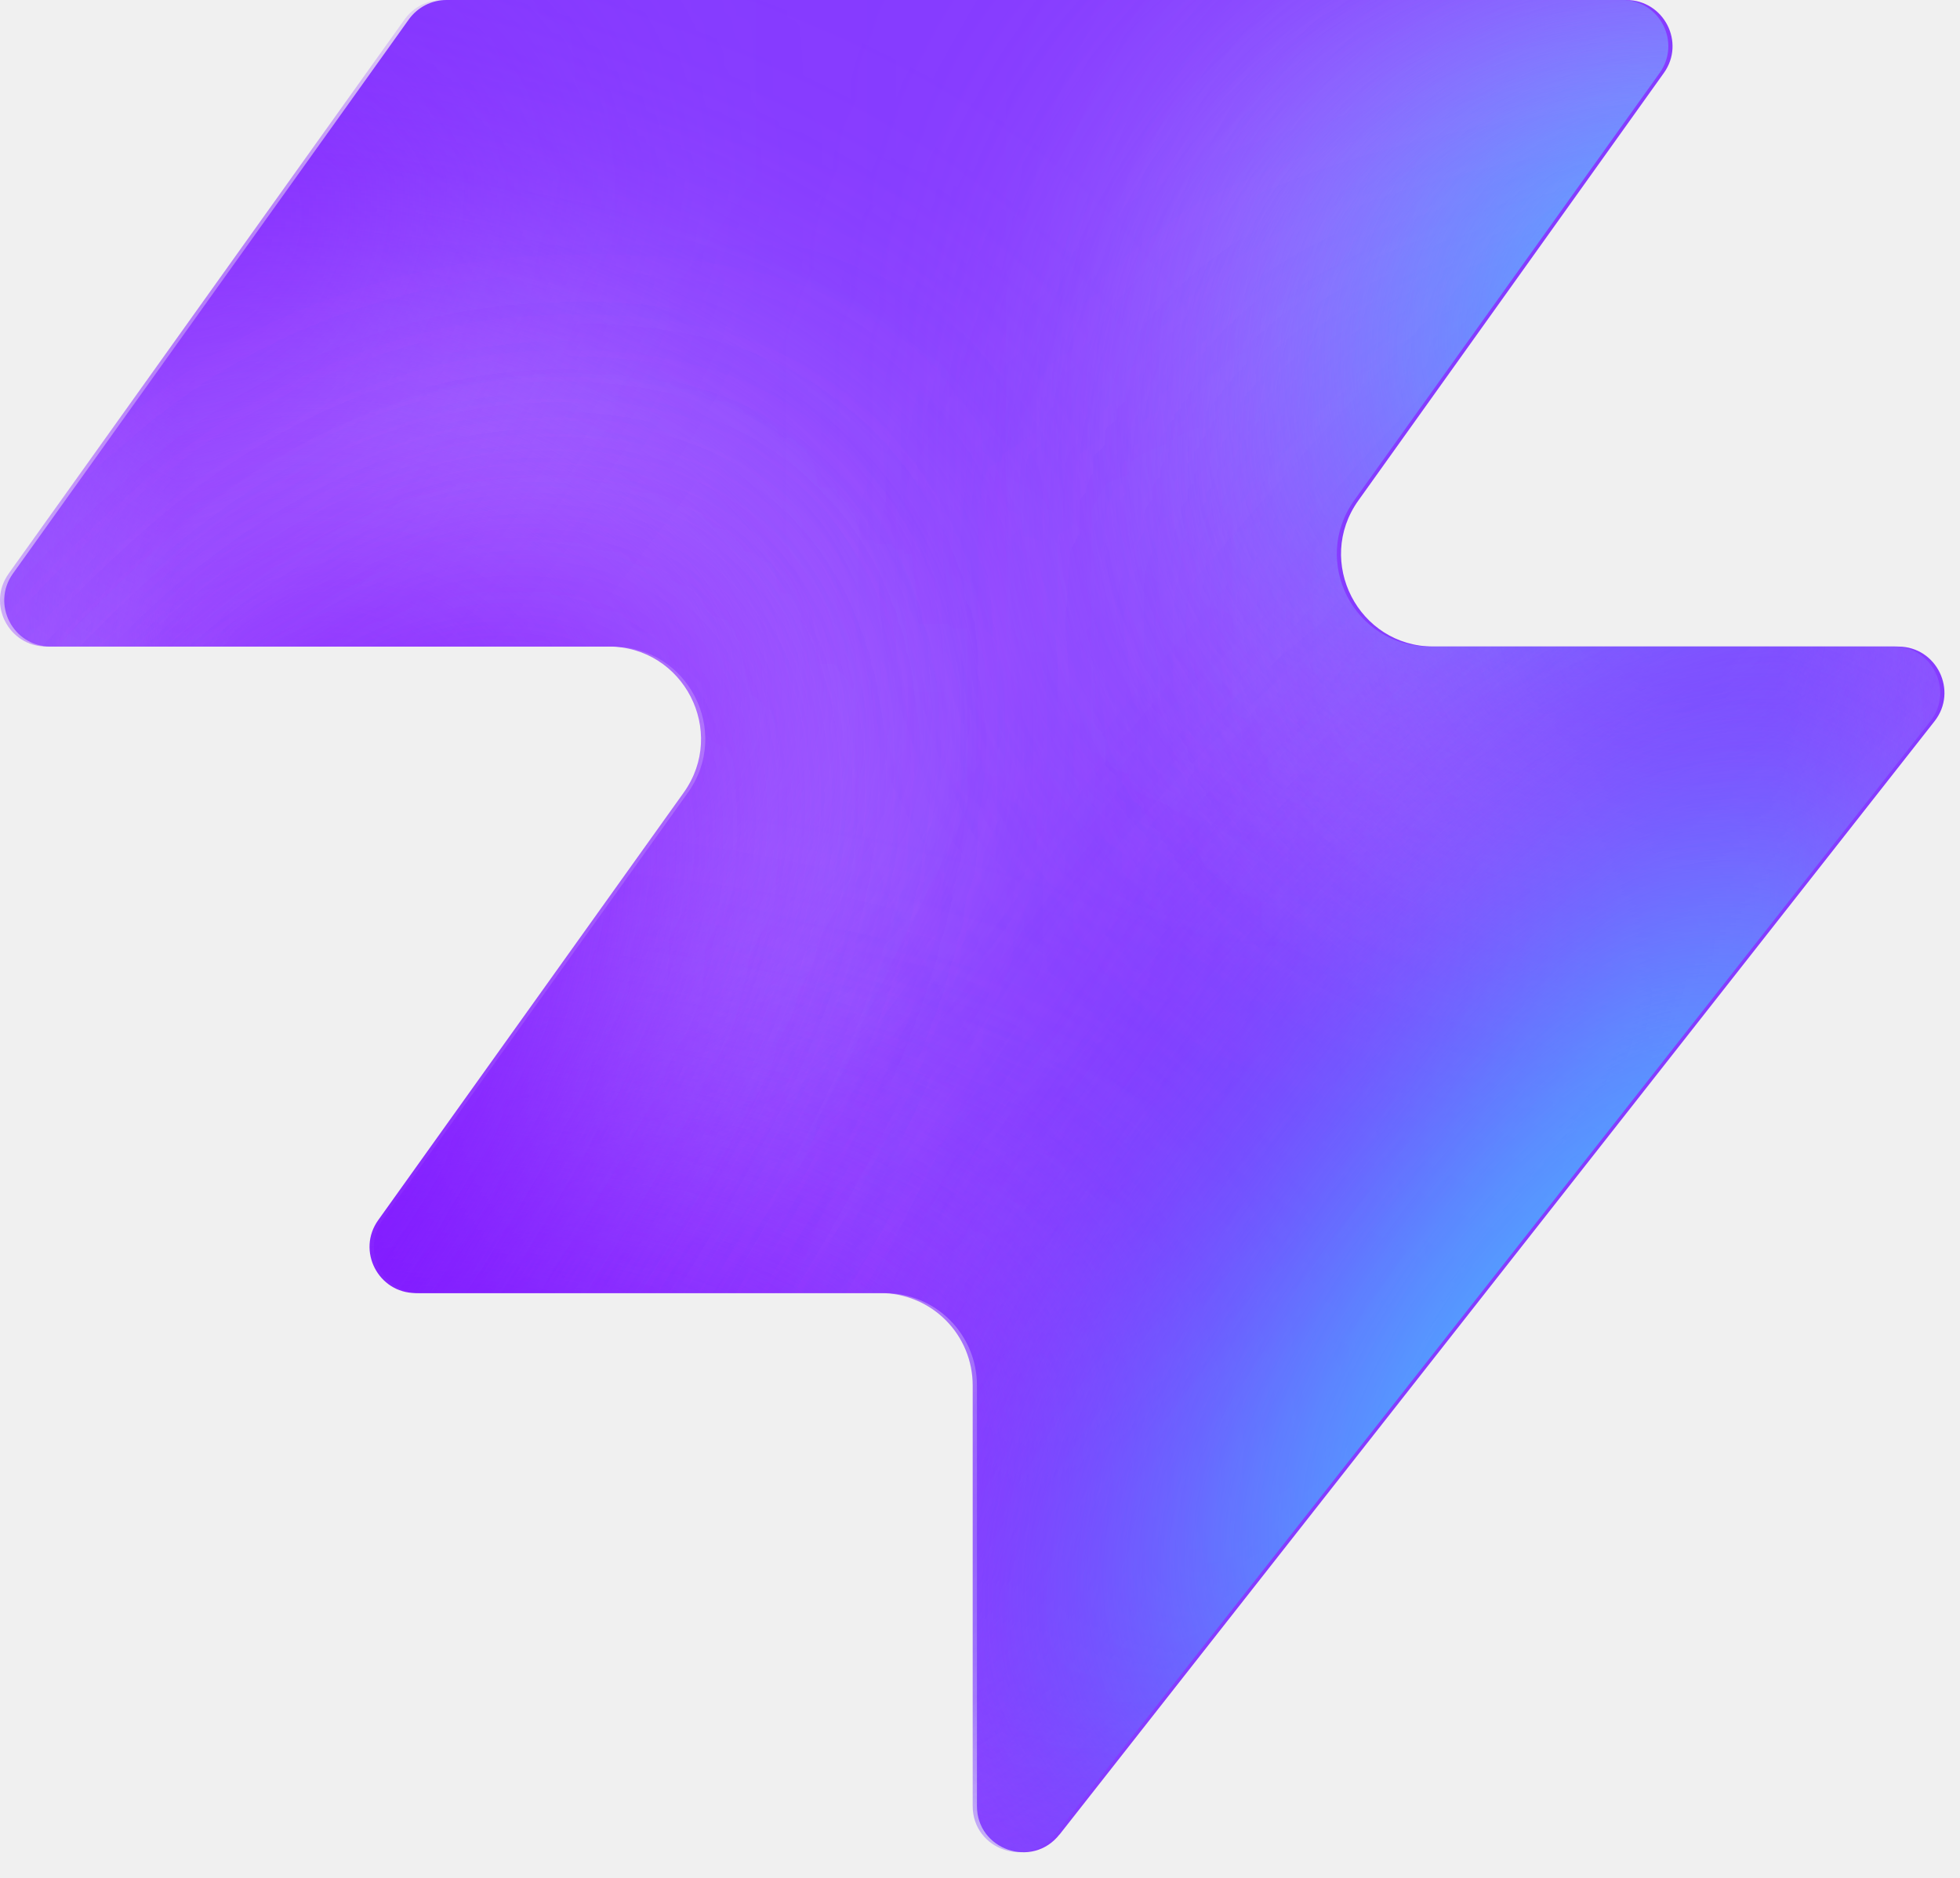
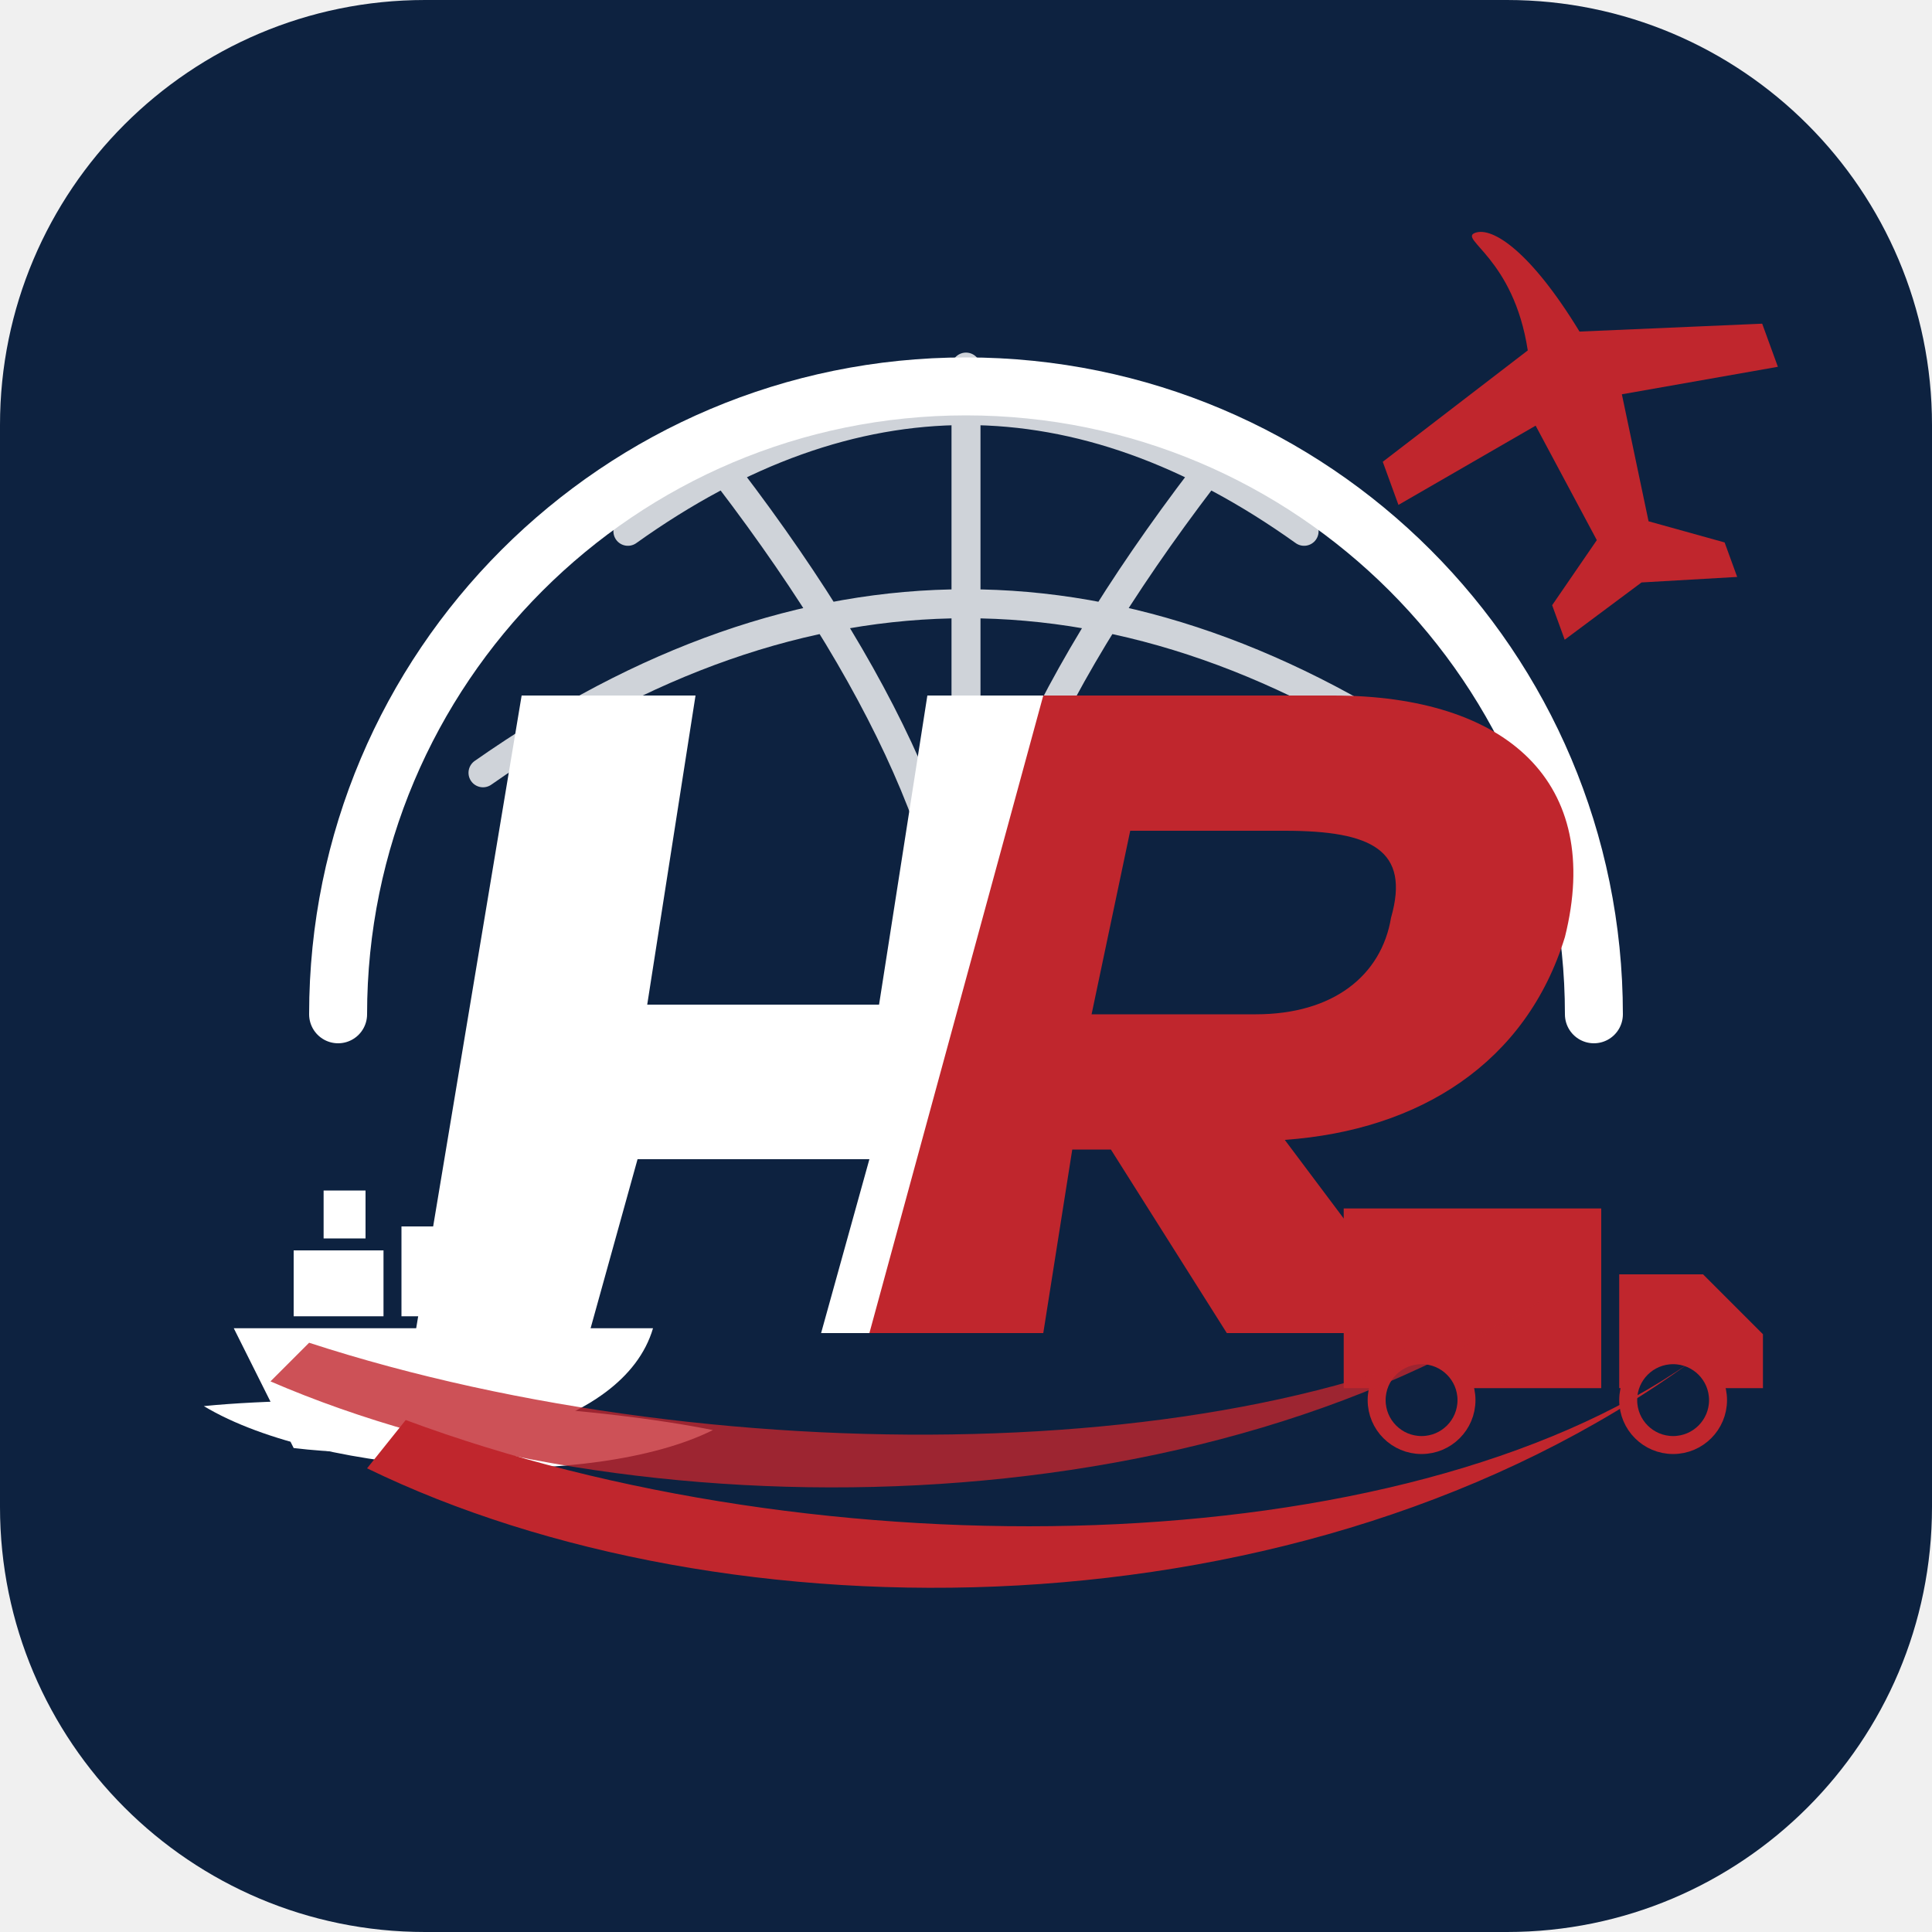
- <svg xmlns="http://www.w3.org/2000/svg" width="48" height="46" fill="none" viewBox="0 0 48 46">
-   <path fill="#863bff" d="M25.946 44.938c-.664.845-2.021.375-2.021-.698V33.937a2.26 2.26 0 0 0-2.262-2.262H10.287c-.92 0-1.456-1.04-.92-1.788l7.48-10.471c1.07-1.497 0-3.578-1.842-3.578H1.237c-.92 0-1.456-1.04-.92-1.788L10.013.474c.214-.297.556-.474.92-.474h28.894c.92 0 1.456 1.04.92 1.788l-7.48 10.471c-1.07 1.498 0 3.579 1.842 3.579h11.377c.943 0 1.473 1.088.89 1.83L25.947 44.94z" style="fill:#863bff;fill:color(display-p3 .525 .23 1);fill-opacity:1" />
-   <mask id="a" width="48" height="46" x="0" y="0" maskUnits="userSpaceOnUse" style="mask-type:alpha">
-     <path fill="#000" d="M25.842 44.938c-.664.844-2.021.375-2.021-.698V33.937a2.26 2.26 0 0 0-2.262-2.262H10.183c-.92 0-1.456-1.04-.92-1.788l7.48-10.471c1.07-1.498 0-3.579-1.842-3.579H1.133c-.92 0-1.456-1.04-.92-1.787L9.91.473c.214-.297.556-.474.92-.474h28.894c.92 0 1.456 1.04.92 1.788l-7.48 10.471c-1.07 1.498 0 3.578 1.842 3.578h11.377c.943 0 1.473 1.088.89 1.832L25.843 44.94z" style="fill:#000;fill-opacity:1" />
-   </mask>
-   <g mask="url(#a)">
-     <g filter="url(#b)">
-       <ellipse cx="5.508" cy="14.704" fill="#ede6ff" rx="5.508" ry="14.704" style="fill:#ede6ff;fill:color(display-p3 .927 .903 1);fill-opacity:1" transform="matrix(.00324 1 1 -.00324 -4.47 31.516)" />
-     </g>
-     <g filter="url(#c)">
-       <ellipse cx="10.399" cy="29.851" fill="#ede6ff" rx="10.399" ry="29.851" style="fill:#ede6ff;fill:color(display-p3 .927 .903 1);fill-opacity:1" transform="matrix(.00324 1 1 -.00324 -39.328 7.883)" />
-     </g>
-     <g filter="url(#d)">
-       <ellipse cx="5.508" cy="30.487" fill="#7e14ff" rx="5.508" ry="30.487" style="fill:#7e14ff;fill:color(display-p3 .492 .077 1);fill-opacity:1" transform="rotate(89.814 -25.913 -14.639)scale(1 -1)" />
-     </g>
-     <g filter="url(#e)">
-       <ellipse cx="5.508" cy="30.599" fill="#7e14ff" rx="5.508" ry="30.599" style="fill:#7e14ff;fill:color(display-p3 .492 .077 1);fill-opacity:1" transform="rotate(89.814 -32.644 -3.334)scale(1 -1)" />
-     </g>
-     <g filter="url(#f)">
-       <ellipse cx="5.508" cy="30.599" fill="#7e14ff" rx="5.508" ry="30.599" style="fill:#7e14ff;fill:color(display-p3 .492 .077 1);fill-opacity:1" transform="matrix(.00324 1 1 -.00324 -34.34 30.47)" />
-     </g>
-     <g filter="url(#g)">
-       <ellipse cx="14.072" cy="22.078" fill="#ede6ff" rx="14.072" ry="22.078" style="fill:#ede6ff;fill:color(display-p3 .927 .903 1);fill-opacity:1" transform="rotate(93.35 24.506 48.493)scale(-1 1)" />
-     </g>
-     <g filter="url(#h)">
-       <ellipse cx="3.47" cy="21.501" fill="#7e14ff" rx="3.47" ry="21.501" style="fill:#7e14ff;fill:color(display-p3 .492 .077 1);fill-opacity:1" transform="rotate(89.009 28.708 47.59)scale(-1 1)" />
-     </g>
-     <g filter="url(#i)">
-       <ellipse cx="3.47" cy="21.501" fill="#7e14ff" rx="3.47" ry="21.501" style="fill:#7e14ff;fill:color(display-p3 .492 .077 1);fill-opacity:1" transform="rotate(89.009 28.708 47.59)scale(-1 1)" />
-     </g>
-     <g filter="url(#j)">
-       <ellipse cx=".387" cy="8.972" fill="#7e14ff" rx="4.407" ry="29.108" style="fill:#7e14ff;fill:color(display-p3 .492 .077 1);fill-opacity:1" transform="rotate(39.51 .387 8.972)" />
-     </g>
-     <g filter="url(#k)">
-       <ellipse cx="47.523" cy="-6.092" fill="#7e14ff" rx="4.407" ry="29.108" style="fill:#7e14ff;fill:color(display-p3 .492 .077 1);fill-opacity:1" transform="rotate(37.892 47.523 -6.092)" />
-     </g>
-     <g filter="url(#l)">
-       <ellipse cx="41.412" cy="6.333" fill="#47bfff" rx="5.971" ry="9.665" style="fill:#47bfff;fill:color(display-p3 .28 .748 1);fill-opacity:1" transform="rotate(37.892 41.412 6.333)" />
-     </g>
-     <g filter="url(#m)">
-       <ellipse cx="-1.879" cy="38.332" fill="#7e14ff" rx="4.407" ry="29.108" style="fill:#7e14ff;fill:color(display-p3 .492 .077 1);fill-opacity:1" transform="rotate(37.892 -1.88 38.332)" />
-     </g>
-     <g filter="url(#n)">
-       <ellipse cx="-1.879" cy="38.332" fill="#7e14ff" rx="4.407" ry="29.108" style="fill:#7e14ff;fill:color(display-p3 .492 .077 1);fill-opacity:1" transform="rotate(37.892 -1.88 38.332)" />
-     </g>
-     <g filter="url(#o)">
-       <ellipse cx="35.651" cy="29.907" fill="#7e14ff" rx="4.407" ry="29.108" style="fill:#7e14ff;fill:color(display-p3 .492 .077 1);fill-opacity:1" transform="rotate(37.892 35.651 29.907)" />
-     </g>
-     <g filter="url(#p)">
-       <ellipse cx="38.418" cy="32.4" fill="#47bfff" rx="5.971" ry="15.297" style="fill:#47bfff;fill:color(display-p3 .28 .748 1);fill-opacity:1" transform="rotate(37.892 38.418 32.4)" />
-     </g>
+ <svg xmlns="http://www.w3.org/2000/svg" width="512" height="512" viewBox="0 0 200 200" fill="none">
+   <rect width="200" height="200" rx="44" fill="#0D2240" />
+   <path d="M 35 105 A 65 65 0 1 1 165 105" stroke="#FFFFFF" stroke-width="6" stroke-linecap="round" fill="none" />
+   <path d="M 50 80 Q 100 45 150 80 M 65 55 Q 100 30 135 55 M 100 38 V 105 M 72 45 Q 100 80 100 105 M 128 45 Q 100 80 100 105" stroke="#FFFFFF" stroke-width="3" stroke-linecap="round" fill="none" opacity="0.8" />
+   <g transform="translate(142, 28) rotate(-20) scale(0.95)">
+     <path d="M 12 0 C 14 0, 17 4, 19 14 L 38 20 V 25 L 21 22 L 19 36 L 26 41 V 45 L 16 42 L 6 45 V 41 L 13 36 L 11 22 L -6 25 V 20 L 13 14 C 15 4, 10 0, 12 0 Z" fill="#C0262D" />
  </g>
-   <defs>
-     <filter id="b" width="60.045" height="41.654" x="-19.77" y="16.149" color-interpolation-filters="sRGB" filterUnits="userSpaceOnUse">
-       <feFlood flood-opacity="0" result="BackgroundImageFix" />
-       <feBlend in="SourceGraphic" in2="BackgroundImageFix" result="shape" />
-       <feGaussianBlur result="effect1_foregroundBlur_2002_17158" stdDeviation="7.659" />
-     </filter>
-     <filter id="c" width="90.34" height="51.437" x="-54.613" y="-7.533" color-interpolation-filters="sRGB" filterUnits="userSpaceOnUse">
-       <feFlood flood-opacity="0" result="BackgroundImageFix" />
-       <feBlend in="SourceGraphic" in2="BackgroundImageFix" result="shape" />
-       <feGaussianBlur result="effect1_foregroundBlur_2002_17158" stdDeviation="7.659" />
-     </filter>
-     <filter id="d" width="79.355" height="29.4" x="-49.64" y="2.03" color-interpolation-filters="sRGB" filterUnits="userSpaceOnUse">
-       <feFlood flood-opacity="0" result="BackgroundImageFix" />
-       <feBlend in="SourceGraphic" in2="BackgroundImageFix" result="shape" />
-       <feGaussianBlur result="effect1_foregroundBlur_2002_17158" stdDeviation="4.596" />
-     </filter>
-     <filter id="e" width="79.579" height="29.4" x="-45.045" y="20.029" color-interpolation-filters="sRGB" filterUnits="userSpaceOnUse">
-       <feFlood flood-opacity="0" result="BackgroundImageFix" />
-       <feBlend in="SourceGraphic" in2="BackgroundImageFix" result="shape" />
-       <feGaussianBlur result="effect1_foregroundBlur_2002_17158" stdDeviation="4.596" />
-     </filter>
-     <filter id="f" width="79.579" height="29.4" x="-43.513" y="21.178" color-interpolation-filters="sRGB" filterUnits="userSpaceOnUse">
-       <feFlood flood-opacity="0" result="BackgroundImageFix" />
-       <feBlend in="SourceGraphic" in2="BackgroundImageFix" result="shape" />
-       <feGaussianBlur result="effect1_foregroundBlur_2002_17158" stdDeviation="4.596" />
-     </filter>
-     <filter id="g" width="74.749" height="58.852" x="15.756" y="-17.901" color-interpolation-filters="sRGB" filterUnits="userSpaceOnUse">
-       <feFlood flood-opacity="0" result="BackgroundImageFix" />
-       <feBlend in="SourceGraphic" in2="BackgroundImageFix" result="shape" />
-       <feGaussianBlur result="effect1_foregroundBlur_2002_17158" stdDeviation="7.659" />
-     </filter>
-     <filter id="h" width="61.377" height="25.362" x="23.548" y="2.284" color-interpolation-filters="sRGB" filterUnits="userSpaceOnUse">
-       <feFlood flood-opacity="0" result="BackgroundImageFix" />
-       <feBlend in="SourceGraphic" in2="BackgroundImageFix" result="shape" />
-       <feGaussianBlur result="effect1_foregroundBlur_2002_17158" stdDeviation="4.596" />
-     </filter>
-     <filter id="i" width="61.377" height="25.362" x="23.548" y="2.284" color-interpolation-filters="sRGB" filterUnits="userSpaceOnUse">
-       <feFlood flood-opacity="0" result="BackgroundImageFix" />
-       <feBlend in="SourceGraphic" in2="BackgroundImageFix" result="shape" />
-       <feGaussianBlur result="effect1_foregroundBlur_2002_17158" stdDeviation="4.596" />
-     </filter>
-     <filter id="j" width="56.045" height="63.649" x="-27.636" y="-22.853" color-interpolation-filters="sRGB" filterUnits="userSpaceOnUse">
-       <feFlood flood-opacity="0" result="BackgroundImageFix" />
-       <feBlend in="SourceGraphic" in2="BackgroundImageFix" result="shape" />
-       <feGaussianBlur result="effect1_foregroundBlur_2002_17158" stdDeviation="4.596" />
-     </filter>
-     <filter id="k" width="54.814" height="64.646" x="20.116" y="-38.415" color-interpolation-filters="sRGB" filterUnits="userSpaceOnUse">
-       <feFlood flood-opacity="0" result="BackgroundImageFix" />
-       <feBlend in="SourceGraphic" in2="BackgroundImageFix" result="shape" />
-       <feGaussianBlur result="effect1_foregroundBlur_2002_17158" stdDeviation="4.596" />
-     </filter>
-     <filter id="l" width="33.541" height="35.313" x="24.641" y="-11.323" color-interpolation-filters="sRGB" filterUnits="userSpaceOnUse">
-       <feFlood flood-opacity="0" result="BackgroundImageFix" />
-       <feBlend in="SourceGraphic" in2="BackgroundImageFix" result="shape" />
-       <feGaussianBlur result="effect1_foregroundBlur_2002_17158" stdDeviation="4.596" />
-     </filter>
-     <filter id="m" width="54.814" height="64.646" x="-29.286" y="6.009" color-interpolation-filters="sRGB" filterUnits="userSpaceOnUse">
-       <feFlood flood-opacity="0" result="BackgroundImageFix" />
-       <feBlend in="SourceGraphic" in2="BackgroundImageFix" result="shape" />
-       <feGaussianBlur result="effect1_foregroundBlur_2002_17158" stdDeviation="4.596" />
-     </filter>
-     <filter id="n" width="54.814" height="64.646" x="-29.286" y="6.009" color-interpolation-filters="sRGB" filterUnits="userSpaceOnUse">
-       <feFlood flood-opacity="0" result="BackgroundImageFix" />
-       <feBlend in="SourceGraphic" in2="BackgroundImageFix" result="shape" />
-       <feGaussianBlur result="effect1_foregroundBlur_2002_17158" stdDeviation="4.596" />
-     </filter>
-     <filter id="o" width="54.814" height="64.646" x="8.244" y="-2.416" color-interpolation-filters="sRGB" filterUnits="userSpaceOnUse">
-       <feFlood flood-opacity="0" result="BackgroundImageFix" />
-       <feBlend in="SourceGraphic" in2="BackgroundImageFix" result="shape" />
-       <feGaussianBlur result="effect1_foregroundBlur_2002_17158" stdDeviation="4.596" />
-     </filter>
-     <filter id="p" width="39.409" height="43.623" x="18.713" y="10.588" color-interpolation-filters="sRGB" filterUnits="userSpaceOnUse">
-       <feFlood flood-opacity="0" result="BackgroundImageFix" />
-       <feBlend in="SourceGraphic" in2="BackgroundImageFix" result="shape" />
-       <feGaussianBlur result="effect1_foregroundBlur_2002_17158" stdDeviation="4.596" />
-     </filter>
-   </defs>
+   <path d="M 54 72 L 72 72 L 67 104 L 91 104 L 96 72 L 114 72 L 103 138 L 85 138 L 90 120 L 66 120 L 61 138 L 43 138 Z" fill="#FFFFFF" />
+   <path d="M 108 72 L 138 72 C 156 72 166 81 162 97 C 158 110 147 117 133 118 L 148 138 L 127 138 L 115 119 L 111 119 L 108 138 L 90 138 Z M 117 86 L 113 105 L 130 105 C 138 105 143 101 144 95 C 146 88 142 86 133 86 Z" fill="#C0262D" />
+   <g transform="translate(18, 122) scale(0.62)">
+     <path d="M 10 25 L 80 25 C 75 42, 45 48, 20 45 Z M 20 12 H 35 V 23 H 20 Z M 38 8 H 58 V 23 H 38 Z M 25 2 H 32 V 10 H 25 Z" fill="#FFFFFF" />
+     <path d="M 5 38 C 25 36, 65 37, 90 42 C 70 52, 25 50, 5 38 Z" fill="#FFFFFF" />
+   </g>
+   <g transform="translate(136, 122) scale(0.62)">
+     <path d="M 5 5 H 48 V 35 H 5 Z M 51 16 H 65 L 75 26 V 35 H 51 Z" fill="#C0262D" />
+     <circle cx="18" cy="37" r="7.5" fill="#0D2240" stroke="#C0262D" stroke-width="3" />
+     <circle cx="60" cy="37" r="7.5" fill="#0D2240" stroke="#C0262D" stroke-width="3" />
+   </g>
+   <path d="M 38 152 C 75 170, 135 170, 175 141 C 145 162, 85 163, 42 147 Z" fill="#C0262D" />
+   <path d="M 28 143 C 65 159, 125 159, 162 133 C 135 152, 75 153, 32 139 Z" fill="#C0262D" opacity="0.8" />
</svg>
